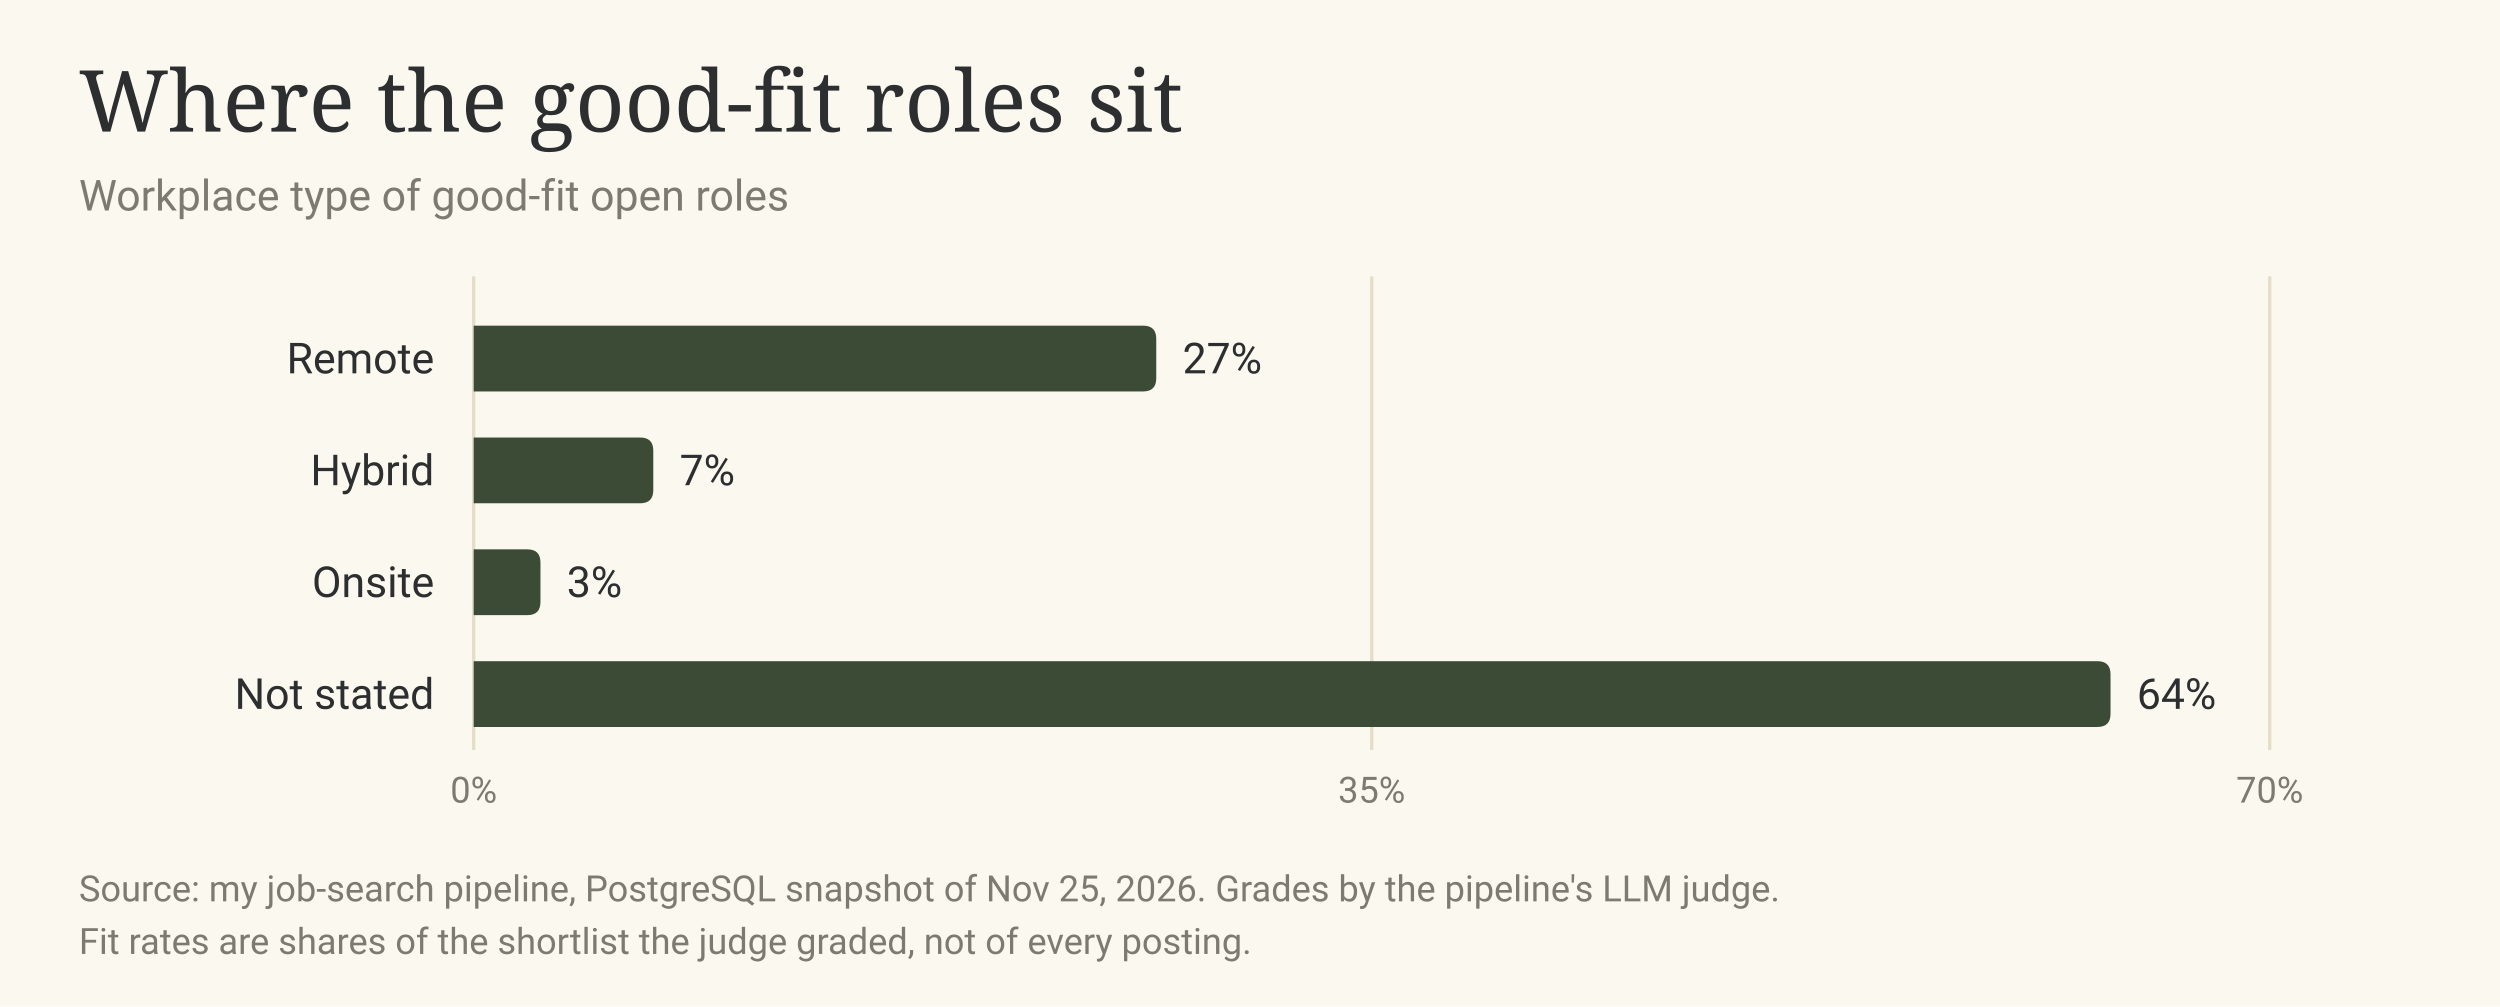
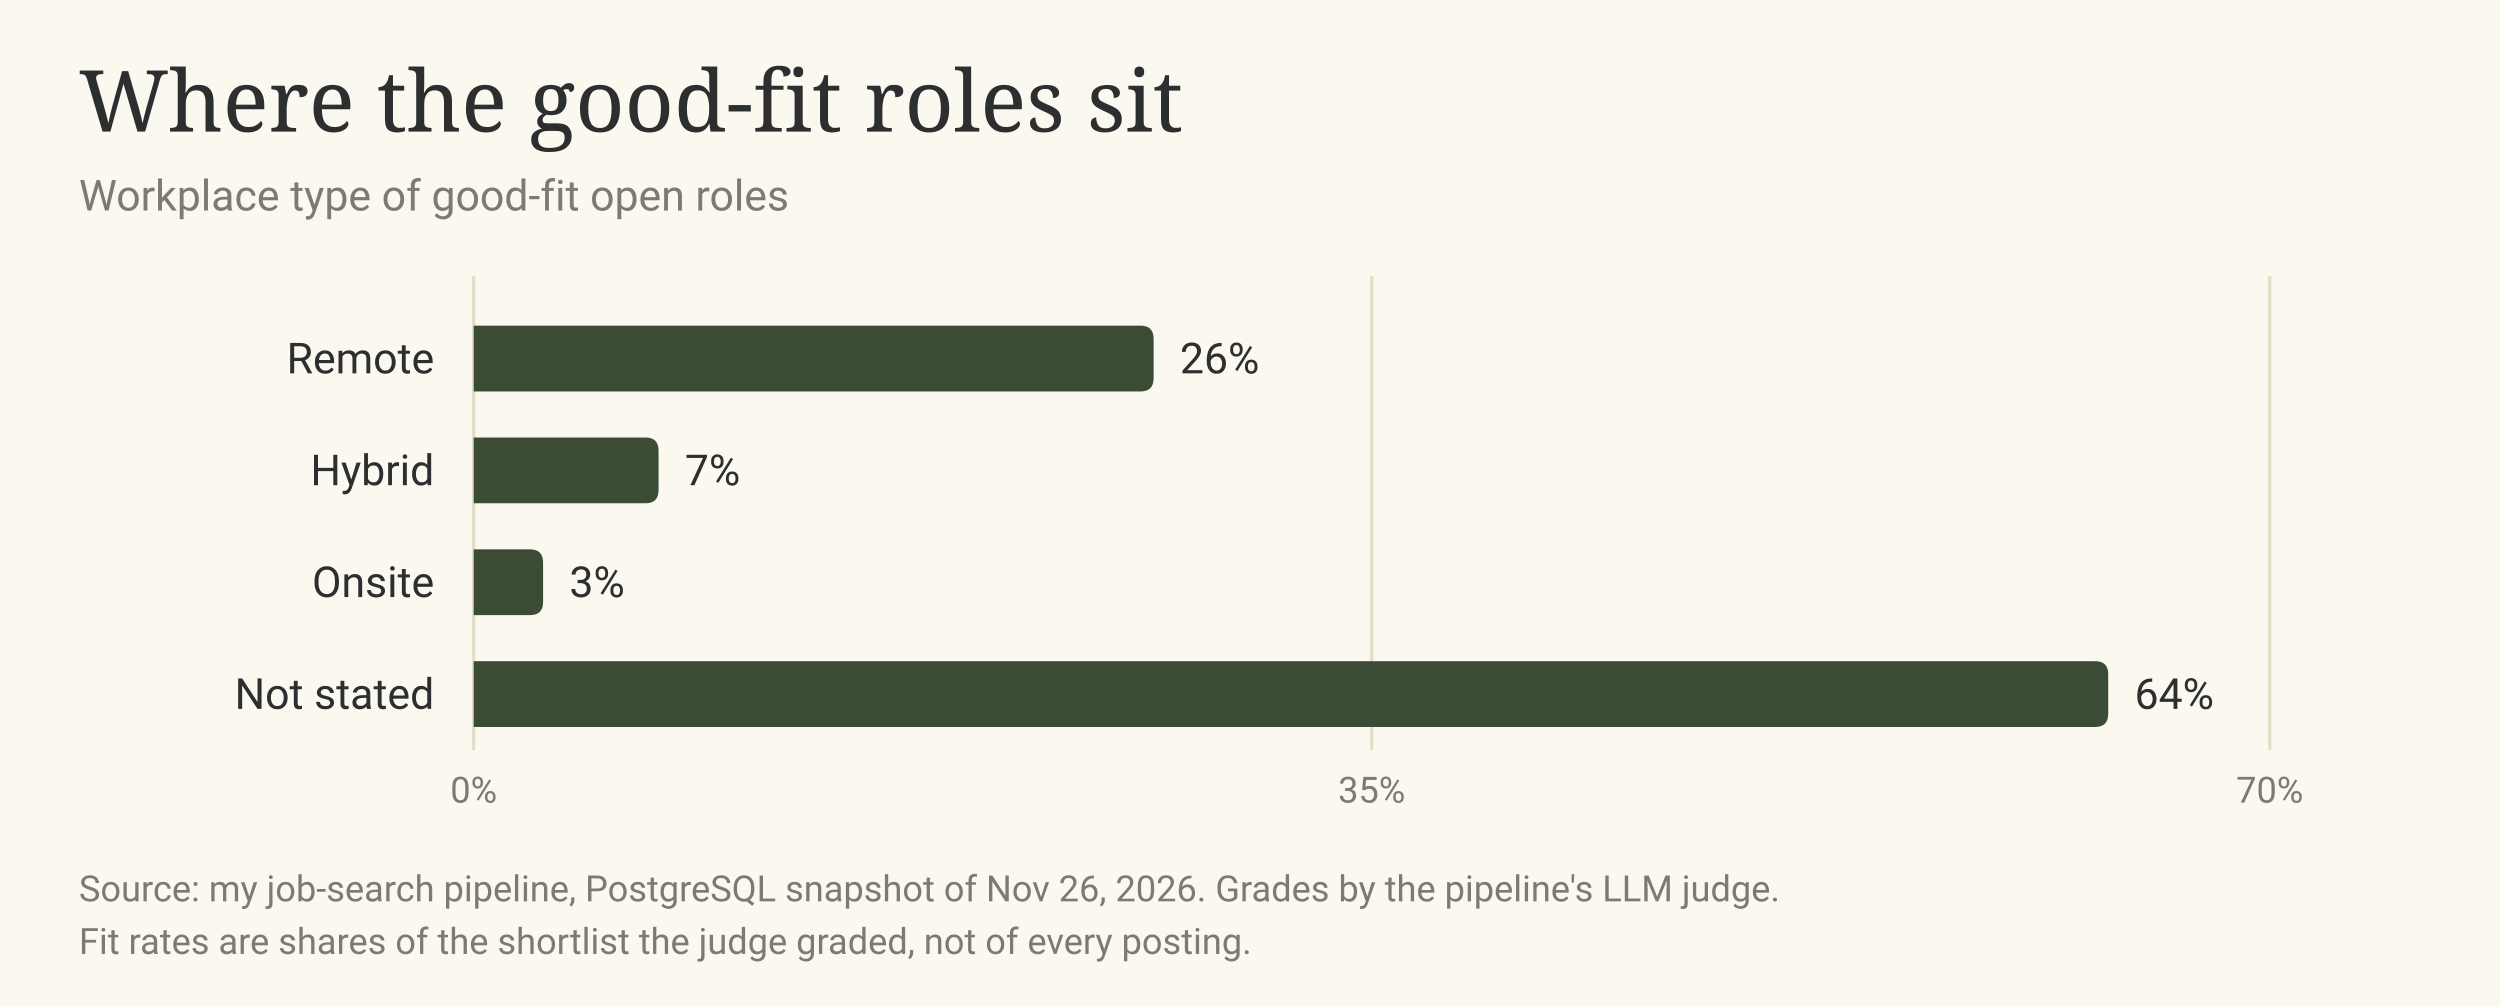
<svg xmlns="http://www.w3.org/2000/svg" viewBox="0 0 760 306" width="760" height="306" role="img" aria-labelledby="t d">
  <rect width="760" height="306" fill="#fbf8ef" />
  <text x="24" y="40" font-family="'Instrument Serif', 'Iowan Old Style', Georgia, serif" font-size="26" fill="#2c2e2f">Where the good-fit roles sit</text>
  <text x="24" y="64" font-family="-apple-system, BlinkMacSystemFont, 'Segoe UI', Roboto, Inter, sans-serif" font-size="13" fill="#7c7a71">Workplace type of good-fit open roles</text>
  <line x1="144.0" y1="84" x2="144.0" y2="228" stroke="#e4ddc8" stroke-width="1" />
  <text x="144.0" y="244" text-anchor="middle" font-family="-apple-system, BlinkMacSystemFont, 'Segoe UI', Roboto, Inter, sans-serif" font-size="11" fill="#7c7a71">0%</text>
  <line x1="417.0" y1="84" x2="417.0" y2="228" stroke="#e4ddc8" stroke-width="1" />
  <text x="417.0" y="244" text-anchor="middle" font-family="-apple-system, BlinkMacSystemFont, 'Segoe UI', Roboto, Inter, sans-serif" font-size="11" fill="#7c7a71">35%</text>
  <line x1="690.0" y1="84" x2="690.0" y2="228" stroke="#e4ddc8" stroke-width="1" />
  <text x="690.0" y="244" text-anchor="middle" font-family="-apple-system, BlinkMacSystemFont, 'Segoe UI', Roboto, Inter, sans-serif" font-size="11" fill="#7c7a71">70%</text>
  <g>
    <text x="132" y="113.5" text-anchor="end" font-family="-apple-system, BlinkMacSystemFont, 'Segoe UI', Roboto, Inter, sans-serif" font-size="13" fill="#2c2e2f">Remote</text>
-     <path d="M144.0,99.0H347.5Q351.5,99.0 351.5,103.0V115.0Q351.5,119.0 347.5,119.0H144.0Z" fill="#3b4b35" />
-     <text x="359.5" y="113.5" font-family="-apple-system, BlinkMacSystemFont, 'Segoe UI', Roboto, Inter, sans-serif" font-size="13" fill="#2c2e2f">27%</text>
+     <path d="M144.0,99.0H346.7Q350.7,99.0 350.7,103.0V115.0Q350.7,119.0 346.7,119.0H144.0Z" fill="#3b4b35" />
+     <text x="358.7" y="113.5" font-family="-apple-system, BlinkMacSystemFont, 'Segoe UI', Roboto, Inter, sans-serif" font-size="13" fill="#2c2e2f">26%</text>
  </g>
  <g>
    <text x="132" y="147.5" text-anchor="end" font-family="-apple-system, BlinkMacSystemFont, 'Segoe UI', Roboto, Inter, sans-serif" font-size="13" fill="#2c2e2f">Hybrid</text>
-     <path d="M144.0,133.0H194.6Q198.6,133.0 198.6,137.0V149.0Q198.6,153.0 194.6,153.0H144.0Z" fill="#3b4b35" />
-     <text x="206.6" y="147.5" font-family="-apple-system, BlinkMacSystemFont, 'Segoe UI', Roboto, Inter, sans-serif" font-size="13" fill="#2c2e2f">7%</text>
+     <path d="M144.0,133.0H196.2Q200.2,133.0 200.2,137.0V149.0Q200.2,153.0 196.2,153.0H144.0Z" fill="#3b4b35" />
+     <text x="208.2" y="147.5" font-family="-apple-system, BlinkMacSystemFont, 'Segoe UI', Roboto, Inter, sans-serif" font-size="13" fill="#2c2e2f">7%</text>
  </g>
  <g>
    <text x="132" y="181.5" text-anchor="end" font-family="-apple-system, BlinkMacSystemFont, 'Segoe UI', Roboto, Inter, sans-serif" font-size="13" fill="#2c2e2f">Onsite</text>
-     <path d="M144.0,167.0H160.3Q164.3,167.0 164.3,171.0V183.0Q164.3,187.0 160.3,187.0H144.0Z" fill="#3b4b35" />
-     <text x="172.3" y="181.5" font-family="-apple-system, BlinkMacSystemFont, 'Segoe UI', Roboto, Inter, sans-serif" font-size="13" fill="#2c2e2f">3%</text>
+     <path d="M144.0,167.0H161.1Q165.1,167.0 165.1,171.0V183.0Q165.1,187.0 161.1,187.0H144.0Z" fill="#3b4b35" />
+     <text x="173.1" y="181.5" font-family="-apple-system, BlinkMacSystemFont, 'Segoe UI', Roboto, Inter, sans-serif" font-size="13" fill="#2c2e2f">3%</text>
  </g>
  <g>
    <text x="132" y="215.5" text-anchor="end" font-family="-apple-system, BlinkMacSystemFont, 'Segoe UI', Roboto, Inter, sans-serif" font-size="13" fill="#2c2e2f">Not stated</text>
-     <path d="M144.0,201.0H637.6Q641.6,201.0 641.6,205.0V217.0Q641.6,221.0 637.6,221.0H144.0Z" fill="#3b4b35" />
-     <text x="649.6" y="215.5" font-family="-apple-system, BlinkMacSystemFont, 'Segoe UI', Roboto, Inter, sans-serif" font-size="13" fill="#2c2e2f">64%</text>
+     <path d="M144.0,201.0H636.9Q640.9,201.0 640.9,205.0V217.0Q640.9,221.0 636.9,221.0H144.0Z" fill="#3b4b35" />
+     <text x="648.9" y="215.5" font-family="-apple-system, BlinkMacSystemFont, 'Segoe UI', Roboto, Inter, sans-serif" font-size="13" fill="#2c2e2f">64%</text>
  </g>
-   <text x="24" y="274" font-family="-apple-system, BlinkMacSystemFont, 'Segoe UI', Roboto, Inter, sans-serif" font-size="11" fill="#7c7a71">Source: my job-search pipeline, PostgreSQL snapshot of Nov 25, 2026. Grades by the pipeline's LLM judge.</text>
+   <text x="24" y="274" font-family="-apple-system, BlinkMacSystemFont, 'Segoe UI', Roboto, Inter, sans-serif" font-size="11" fill="#7c7a71">Source: my job-search pipeline, PostgreSQL snapshot of Nov 26, 2026. Grades by the pipeline's LLM judge.</text>
  <text x="24" y="290" font-family="-apple-system, BlinkMacSystemFont, 'Segoe UI', Roboto, Inter, sans-serif" font-size="11" fill="#7c7a71">Fit rates are shares of the shortlist the judge graded, not of every posting.</text>
</svg>
